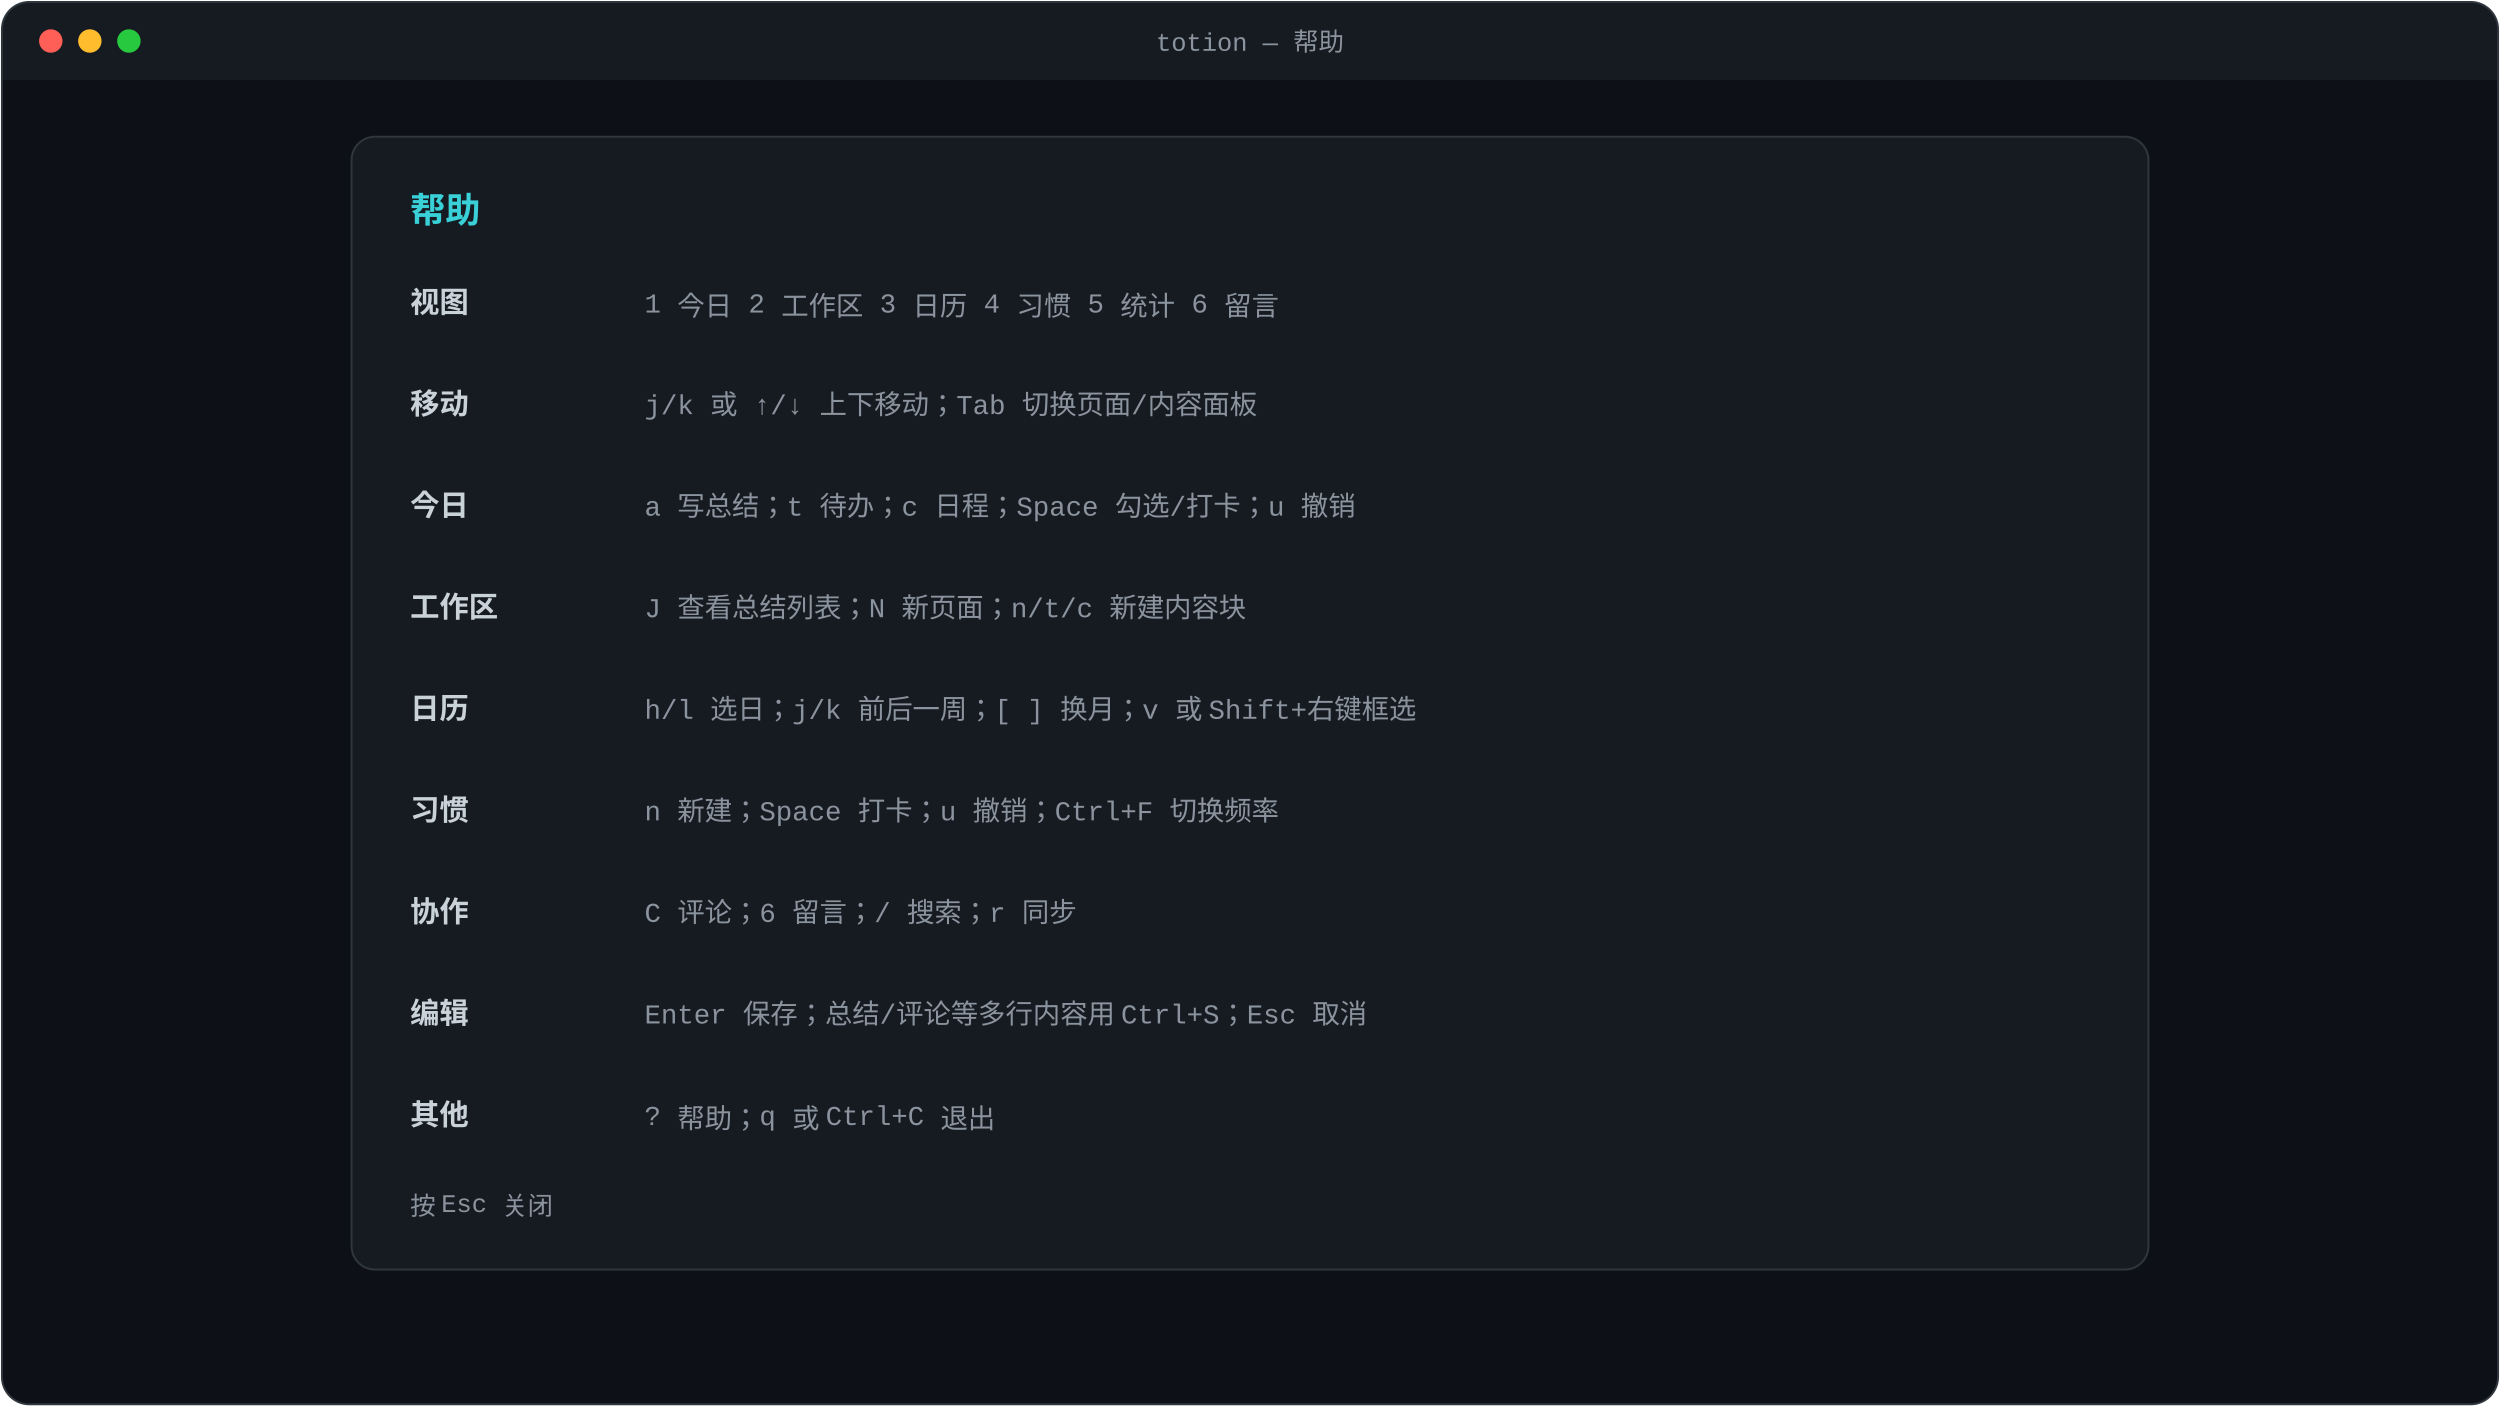
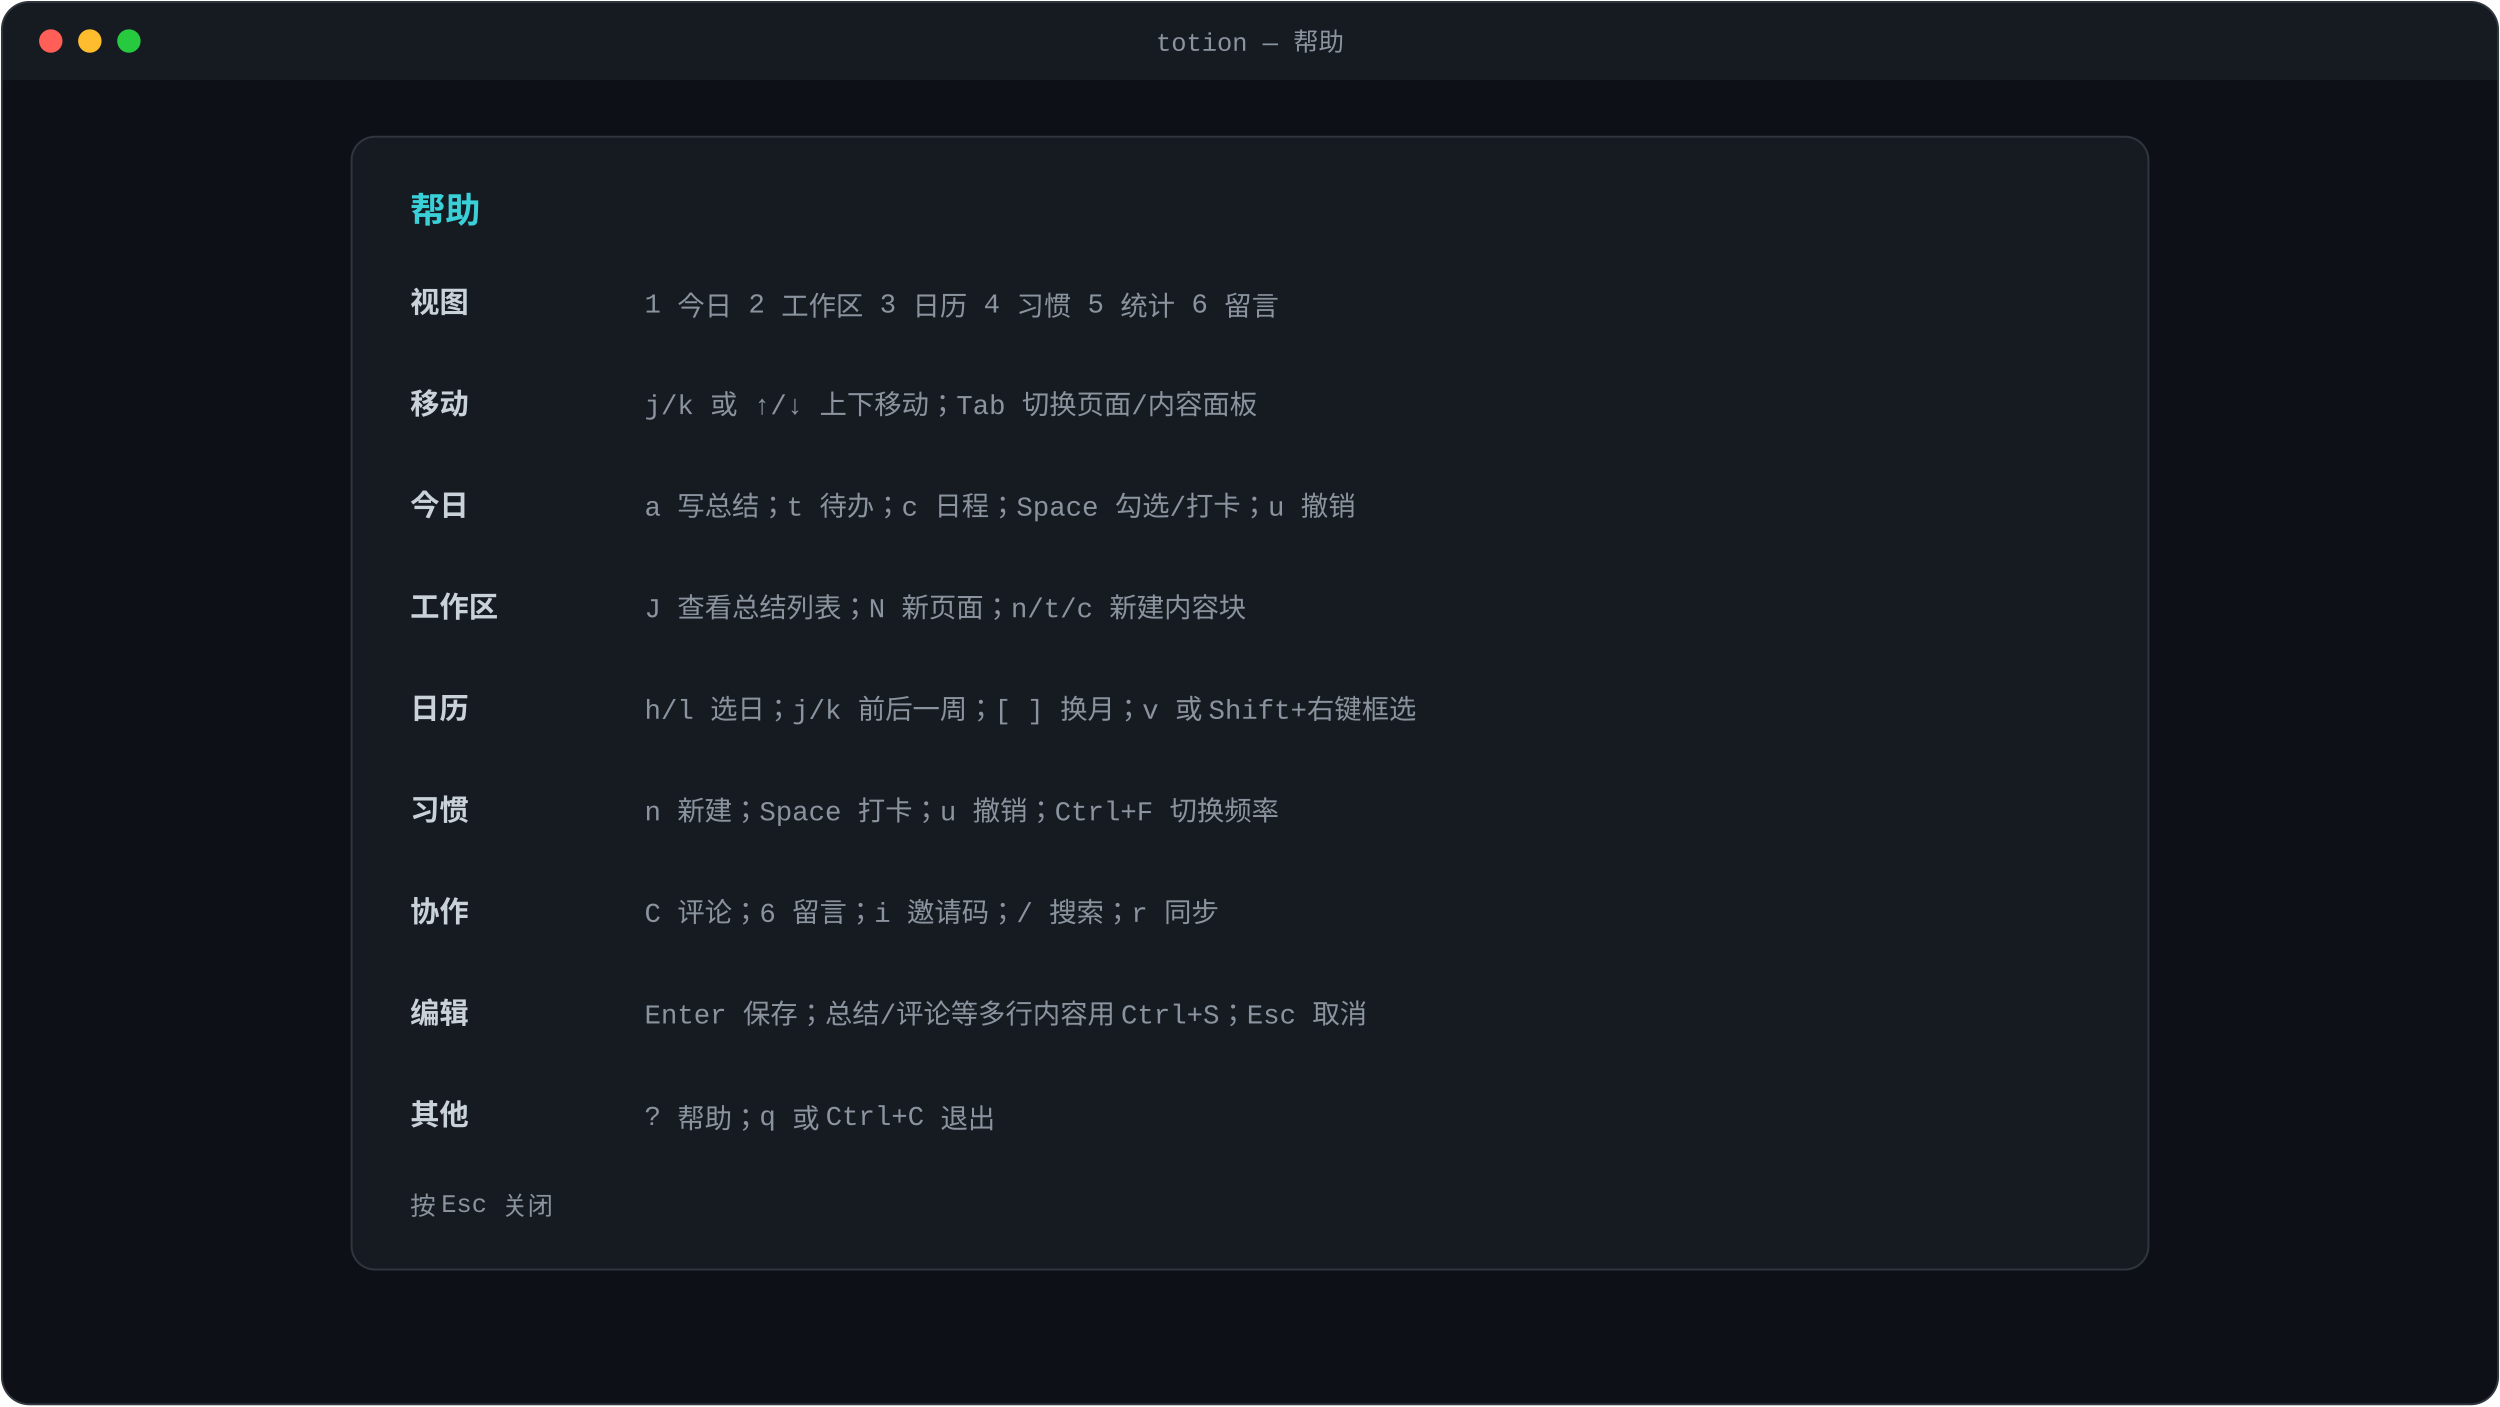
<svg xmlns="http://www.w3.org/2000/svg" width="1280" height="720" viewBox="0 0 1280 720">
  <defs>
    <clipPath id="win-clip">
      <rect x="1" y="1" width="1278" height="718" rx="14" />
    </clipPath>
  </defs>
  <g clip-path="url(#win-clip)">
    <rect x="1" y="1" width="1278" height="718" rx="0" fill="#0d1117" />
    <rect x="1" y="1" width="1278" height="40" rx="0" fill="#161b22" />
  </g>
  <rect x="1" y="1" width="1278" height="718" rx="14" fill="none" stroke="#30363d" />
  <circle cx="26" cy="21" r="6" fill="#ff5f56" />
  <circle cx="46" cy="21" r="6" fill="#ffbd2e" />
  <circle cx="66" cy="21" r="6" fill="#27c93f" />
  <text x="640.0" y="26" fill="#8b949e" font-family="'JetBrains Mono','Fira Code','SFMono-Regular',Consolas,'Liberation Mono',monospace" font-size="13" text-anchor="middle">totion — 帮助</text>
  <rect x="180" y="70" width="920" height="580" rx="12" fill="#161b22" stroke="#30363d" />
  <text x="210" y="114" font-weight="600" fill="#39d0d8" font-family="'JetBrains Mono','Fira Code','SFMono-Regular',Consolas,'Liberation Mono',monospace" font-size="18" text-anchor="start">帮助</text>
  <text x="210" y="160" font-weight="600" fill="#c9d1d9" font-family="'JetBrains Mono','Fira Code','SFMono-Regular',Consolas,'Liberation Mono',monospace" font-size="15" text-anchor="start">视图</text>
  <text x="330" y="160" fill="#8b949e" font-family="'JetBrains Mono','Fira Code','SFMono-Regular',Consolas,'Liberation Mono',monospace" font-size="14" text-anchor="start">1 今日   2 工作区   3 日历   4 习惯   5 统计   6 留言</text>
  <text x="210" y="212" font-weight="600" fill="#c9d1d9" font-family="'JetBrains Mono','Fira Code','SFMono-Regular',Consolas,'Liberation Mono',monospace" font-size="15" text-anchor="start">移动</text>
  <text x="330" y="212" fill="#8b949e" font-family="'JetBrains Mono','Fira Code','SFMono-Regular',Consolas,'Liberation Mono',monospace" font-size="14" text-anchor="start">j/k 或 ↑/↓ 上下移动；Tab 切换页面/内容面板</text>
  <text x="210" y="264" font-weight="600" fill="#c9d1d9" font-family="'JetBrains Mono','Fira Code','SFMono-Regular',Consolas,'Liberation Mono',monospace" font-size="15" text-anchor="start">今日</text>
  <text x="330" y="264" fill="#8b949e" font-family="'JetBrains Mono','Fira Code','SFMono-Regular',Consolas,'Liberation Mono',monospace" font-size="14" text-anchor="start">a 写总结；t 待办；c 日程；Space 勾选/打卡；u 撤销</text>
  <text x="210" y="316" font-weight="600" fill="#c9d1d9" font-family="'JetBrains Mono','Fira Code','SFMono-Regular',Consolas,'Liberation Mono',monospace" font-size="15" text-anchor="start">工作区</text>
  <text x="330" y="316" fill="#8b949e" font-family="'JetBrains Mono','Fira Code','SFMono-Regular',Consolas,'Liberation Mono',monospace" font-size="14" text-anchor="start">J 查看总结列表；N 新页面；n/t/c 新建内容块</text>
  <text x="210" y="368" font-weight="600" fill="#c9d1d9" font-family="'JetBrains Mono','Fira Code','SFMono-Regular',Consolas,'Liberation Mono',monospace" font-size="15" text-anchor="start">日历</text>
  <text x="330" y="368" fill="#8b949e" font-family="'JetBrains Mono','Fira Code','SFMono-Regular',Consolas,'Liberation Mono',monospace" font-size="14" text-anchor="start">h/l 选日；j/k 前后一周；[ ] 换月；v 或 Shift+右键框选</text>
  <text x="210" y="420" font-weight="600" fill="#c9d1d9" font-family="'JetBrains Mono','Fira Code','SFMono-Regular',Consolas,'Liberation Mono',monospace" font-size="15" text-anchor="start">习惯</text>
  <text x="330" y="420" fill="#8b949e" font-family="'JetBrains Mono','Fira Code','SFMono-Regular',Consolas,'Liberation Mono',monospace" font-size="14" text-anchor="start">n 新建；Space 打卡；u 撤销；Ctrl+F 切换频率</text>
  <text x="210" y="472" font-weight="600" fill="#c9d1d9" font-family="'JetBrains Mono','Fira Code','SFMono-Regular',Consolas,'Liberation Mono',monospace" font-size="15" text-anchor="start">协作</text>
-   <text x="330" y="472" fill="#8b949e" font-family="'JetBrains Mono','Fira Code','SFMono-Regular',Consolas,'Liberation Mono',monospace" font-size="14" text-anchor="start">C 评论；6 留言；/ 搜索；r 同步</text>
+   <text x="330" y="472" fill="#8b949e" font-family="'JetBrains Mono','Fira Code','SFMono-Regular',Consolas,'Liberation Mono',monospace" font-size="14" text-anchor="start">C 评论；6 留言；i 邀请码；/ 搜索；r 同步</text>
  <text x="210" y="524" font-weight="600" fill="#c9d1d9" font-family="'JetBrains Mono','Fira Code','SFMono-Regular',Consolas,'Liberation Mono',monospace" font-size="15" text-anchor="start">编辑</text>
  <text x="330" y="524" fill="#8b949e" font-family="'JetBrains Mono','Fira Code','SFMono-Regular',Consolas,'Liberation Mono',monospace" font-size="14" text-anchor="start">Enter 保存；总结/评论等多行内容用 Ctrl+S；Esc 取消</text>
  <text x="210" y="576" font-weight="600" fill="#c9d1d9" font-family="'JetBrains Mono','Fira Code','SFMono-Regular',Consolas,'Liberation Mono',monospace" font-size="15" text-anchor="start">其他</text>
  <text x="330" y="576" fill="#8b949e" font-family="'JetBrains Mono','Fira Code','SFMono-Regular',Consolas,'Liberation Mono',monospace" font-size="14" text-anchor="start">? 帮助；q 或 Ctrl+C 退出</text>
  <text x="210" y="622" fill="#8b949e" font-family="'JetBrains Mono','Fira Code','SFMono-Regular',Consolas,'Liberation Mono',monospace" font-size="13" text-anchor="start">按 Esc 关闭</text>
</svg>
